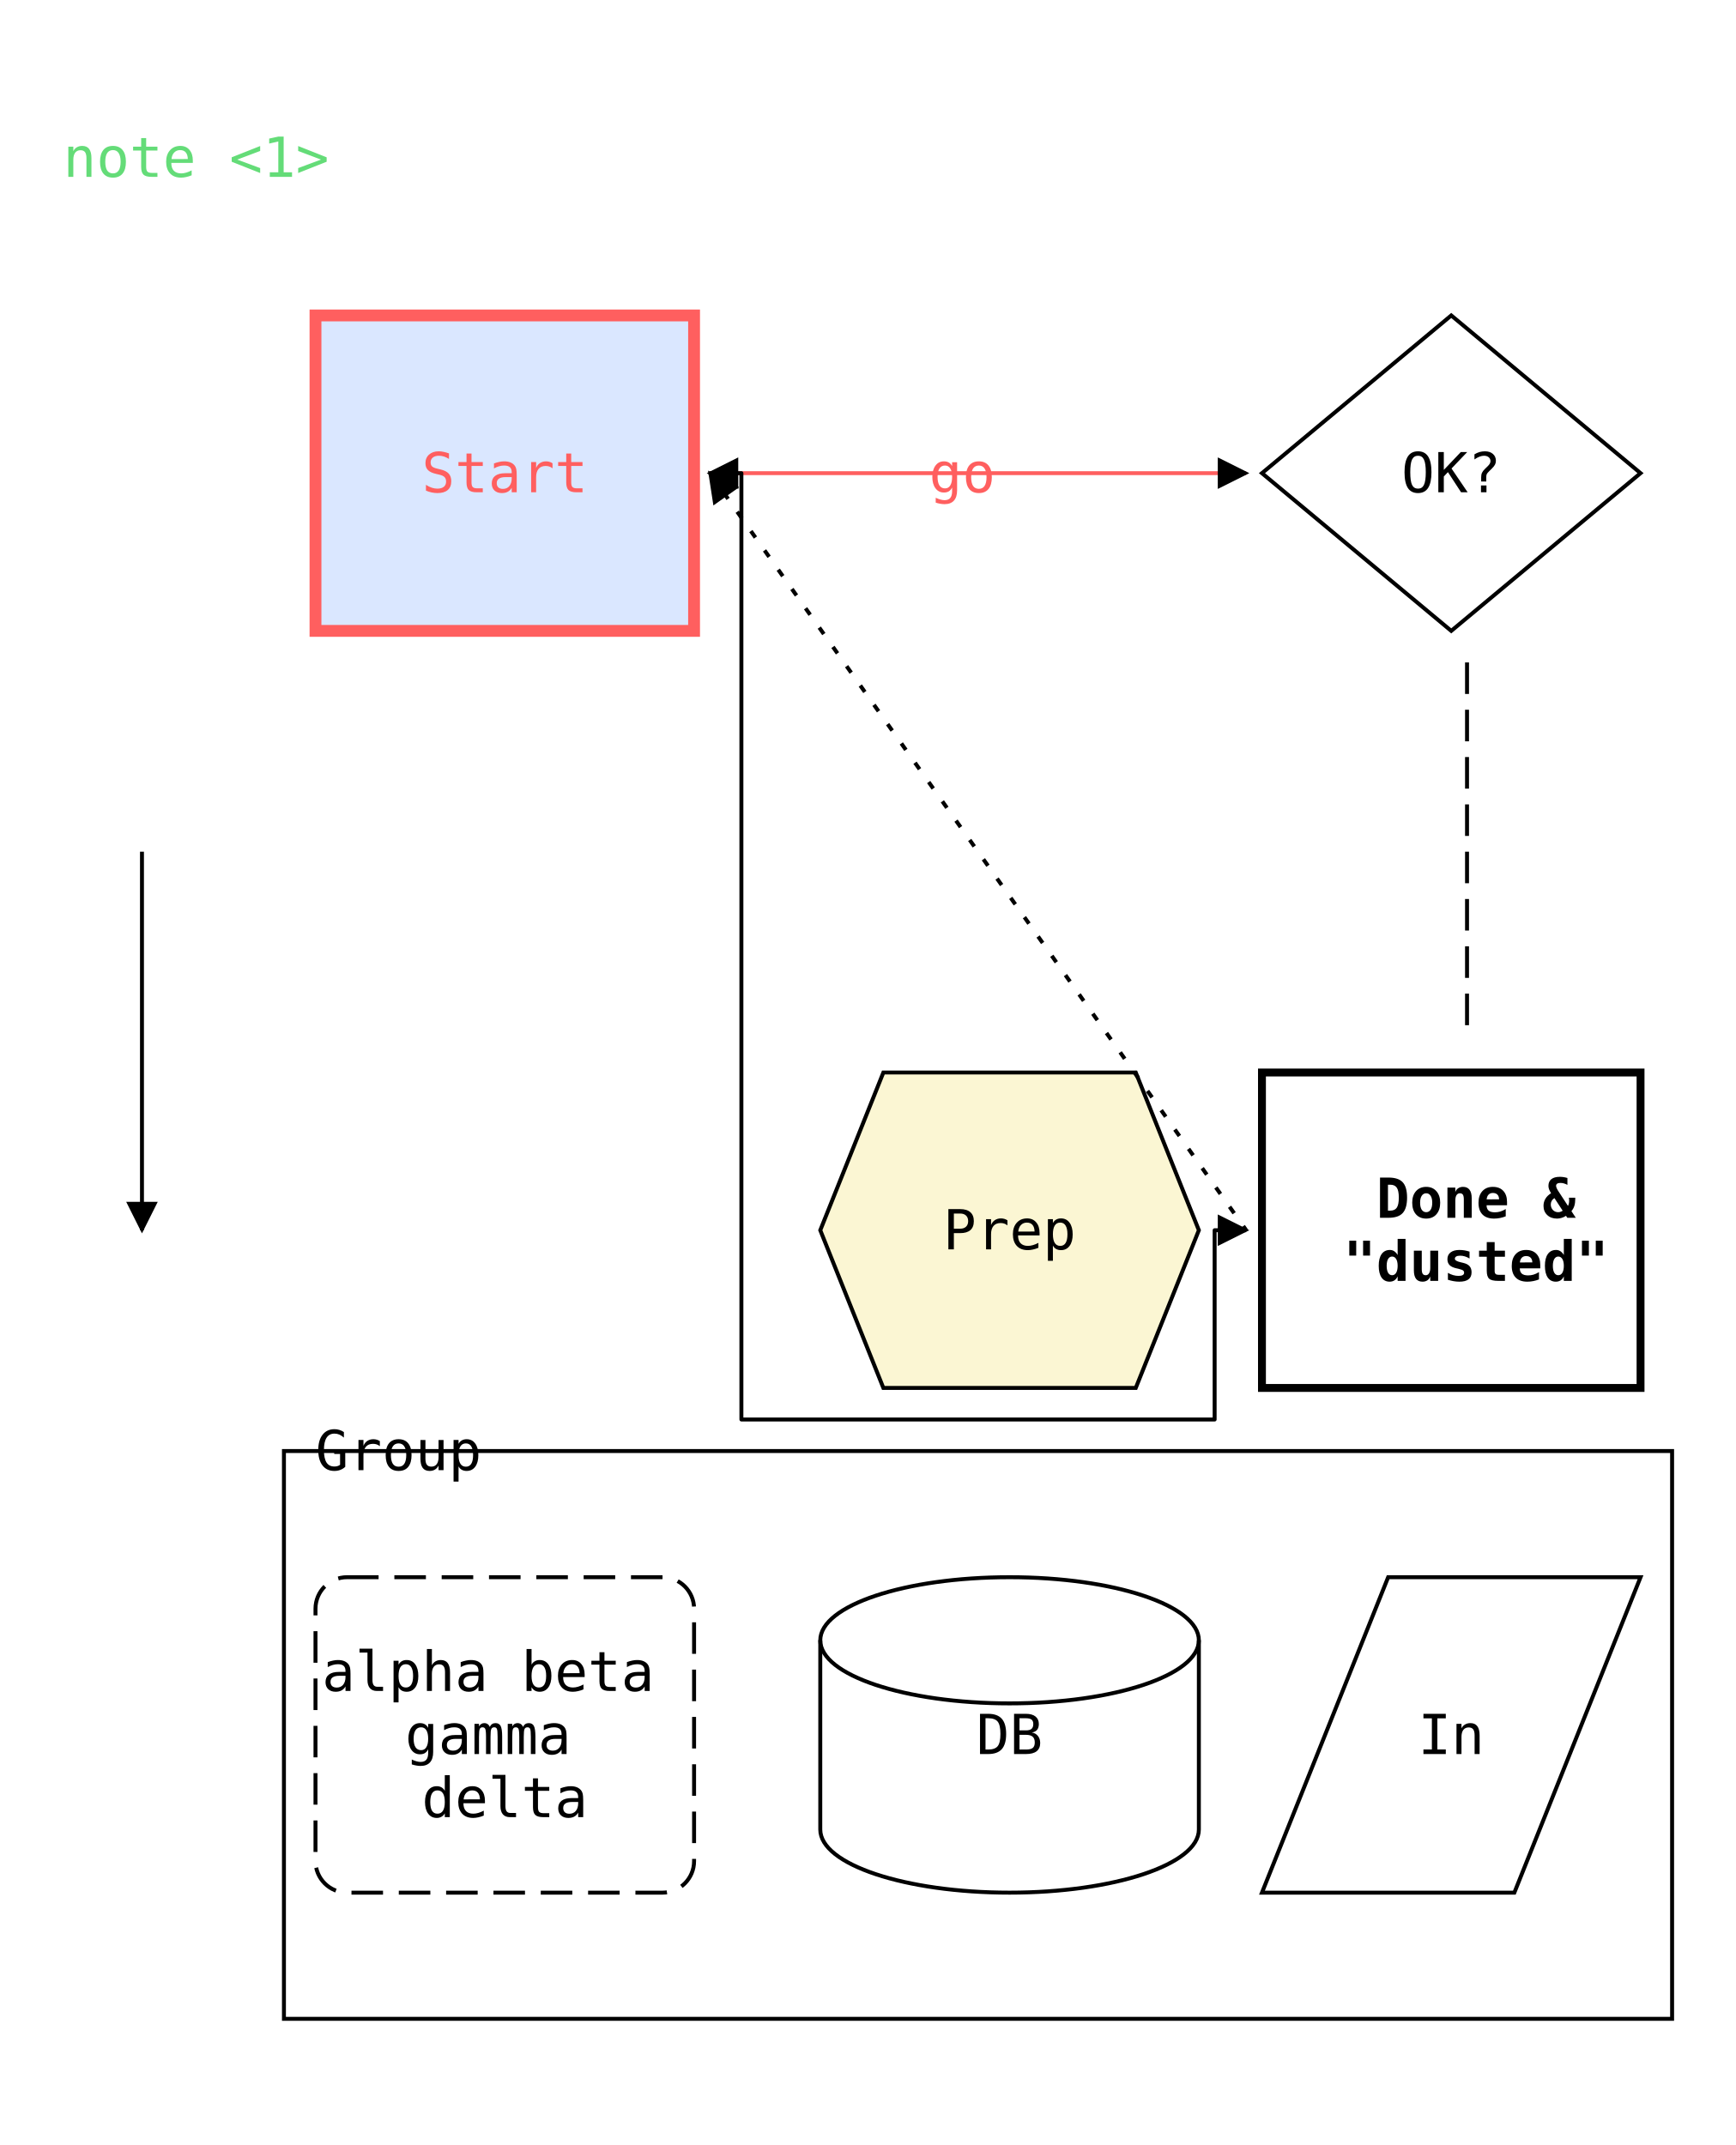
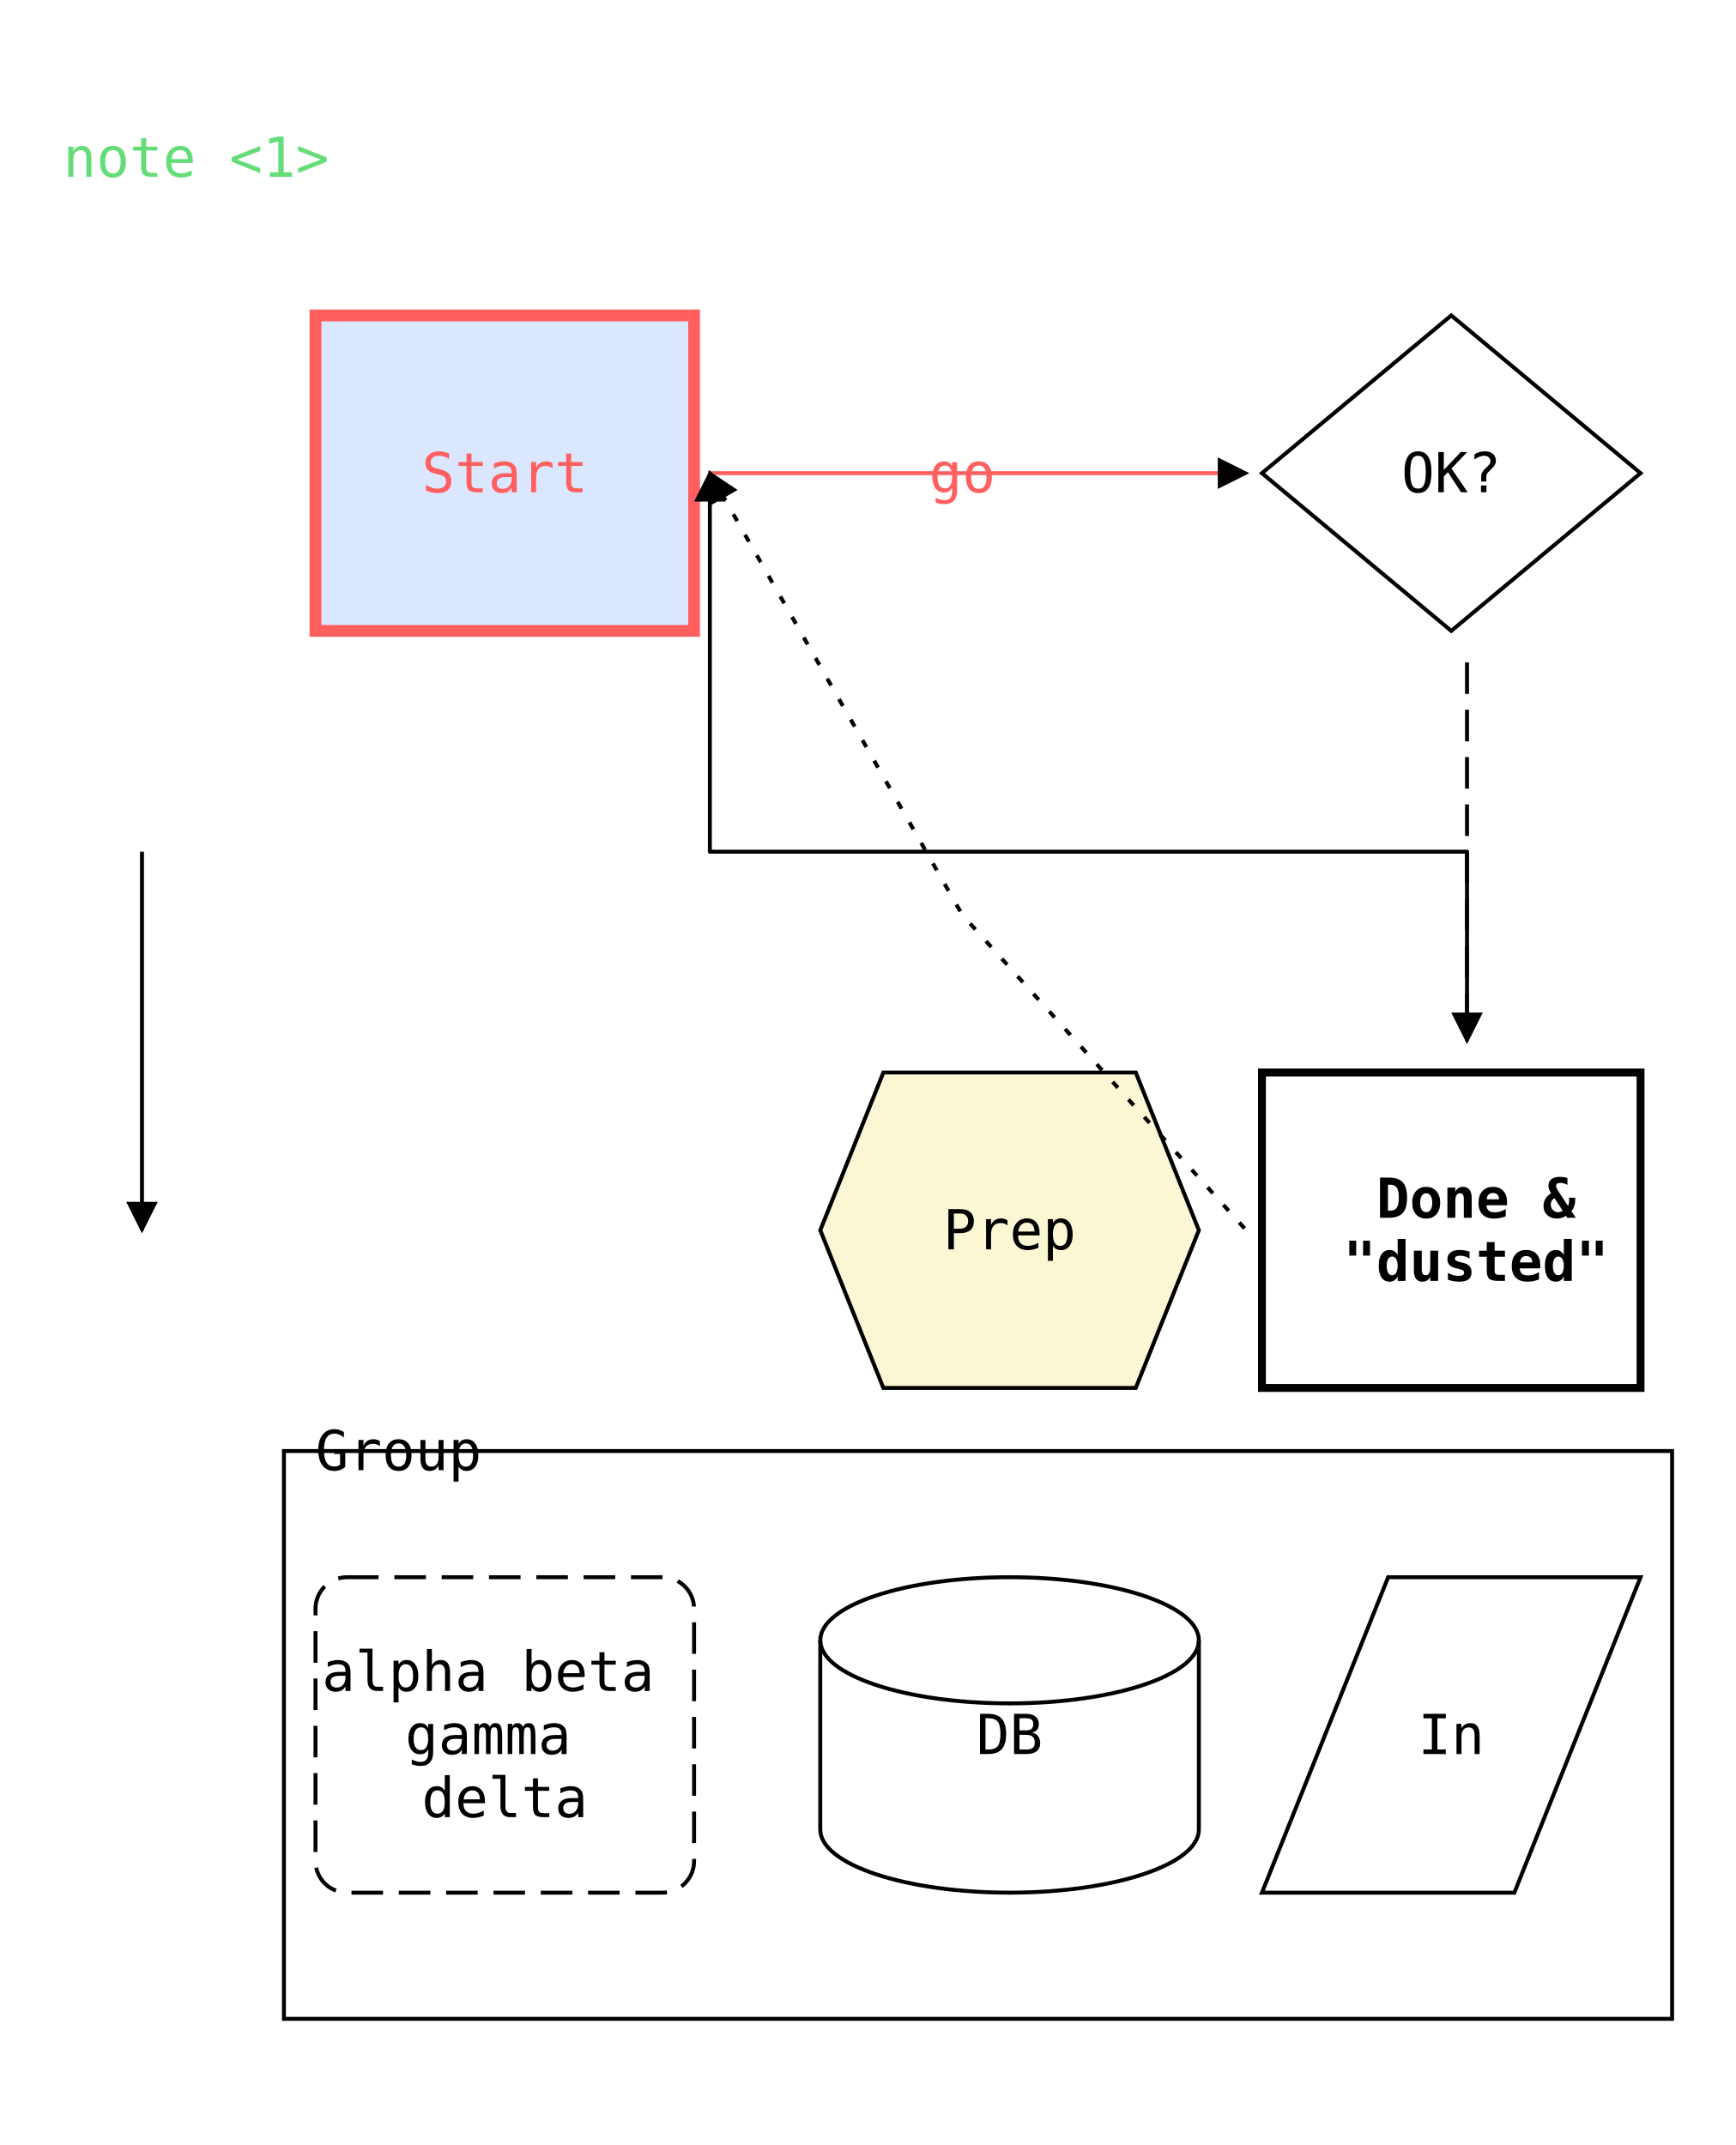
<svg xmlns="http://www.w3.org/2000/svg" viewBox="-80 -80 440 544" width="440" height="544" font-family="monospace" font-size="14">
  <defs>
    <marker id="arrow" viewBox="0 0 10 10" refX="9" refY="5" markerWidth="8" markerHeight="8" orient="auto-start-reverse">
      <path d="M0 0 L10 5 L0 10 z" />
    </marker>
  </defs>
  <a href="https://example.com/a?x=1&amp;y=2">
    <rect x="0" y="0" width="96" height="80" fill="#6ea0ff" fill-opacity="0.25" stroke="#ff5f5f" stroke-width="3" />
    <text x="48" y="40" text-anchor="middle" dominant-baseline="central" fill="#ff5f5f">Start</text>
  </a>
  <polygon points="288,0 336,40 288,80 240,40" fill="none" stroke="black" />
  <text x="288" y="40" text-anchor="middle" dominant-baseline="central">OK?</text>
  <rect x="240" y="192" width="96" height="80" fill="none" stroke="black" stroke-width="2" />
  <text x="328" y="224" text-anchor="end" dominant-baseline="central" font-weight="bold">
    <tspan x="328" dy="0">Done &amp;</tspan>
    <tspan x="328" dy="16">"dusted"</tspan>
  </text>
  <rect x="0" y="320" width="96" height="80" rx="8" fill="none" stroke="black" stroke-dasharray="8 4" />
  <text x="48" y="344" text-anchor="middle" dominant-baseline="central">
    <tspan x="48" dy="0">alpha beta</tspan>
    <tspan x="48" dy="16">gamma</tspan>
    <tspan x="48" dy="16">delta</tspan>
  </text>
  <path d="M 128,336 A 48 16 0 0 1 224,336 V 384 A 48 16 0 0 1 128,384 Z" fill="none" stroke="black" />
  <path d="M 128,336 A 48 16 0 0 0 224,336" fill="none" stroke="black" />
  <text x="176" y="360" text-anchor="middle" dominant-baseline="central">DB</text>
  <polygon points="272,320 336,320 304,400 240,400" fill="none" stroke="black" />
  <text x="288" y="360" text-anchor="middle" dominant-baseline="central">In</text>
  <polygon points="144,192 208,192 224,232 208,272 144,272 128,232" fill="#f0dc50" fill-opacity="0.25" stroke="black" />
  <text x="176" y="232" text-anchor="middle" dominant-baseline="central">Prep</text>
  <rect x="-8" y="288" width="352" height="144" fill="none" stroke="black" />
  <text x="0" y="288" text-anchor="start" dominant-baseline="central">Group</text>
  <path d="M100 40 L236 40" fill="none" stroke="#ff5f5f" stroke-linejoin="round" marker-end="url(#arrow)" />
  <text x="164" y="40" text-anchor="middle" dominant-baseline="central" fill="#ff5f5f">go</text>
  <path d="M292 88 L292 184" fill="none" stroke="black" stroke-dasharray="8 4" stroke-linejoin="round" />
  <path d="M-44 136 L-44 232" fill="none" stroke="black" stroke-linejoin="round" marker-end="url(#arrow)" />
-   <path d="M100 40 L236 232" fill="none" stroke="black" stroke-dasharray="2 4" stroke-linejoin="round" marker-start="url(#arrow)" />
-   <path d="M236 232 L228 232 L228 280 L108 280 L108 40 L100 40" fill="none" stroke="black" stroke-linejoin="round" marker-start="url(#arrow)" marker-end="url(#arrow)" />
+   <path d="M100 40 L164 152 L236 232" fill="none" stroke="black" stroke-dasharray="2 4" stroke-linejoin="round" marker-start="url(#arrow)" />
+   <path d="M292 184 L292 136 L100 136 L100 40" fill="none" stroke="black" stroke-linejoin="round" marker-start="url(#arrow)" marker-end="url(#arrow)" />
  <text x="-64" y="-40" text-anchor="start" dominant-baseline="central" fill="#64dc78">note &lt;1&gt;</text>
</svg>
